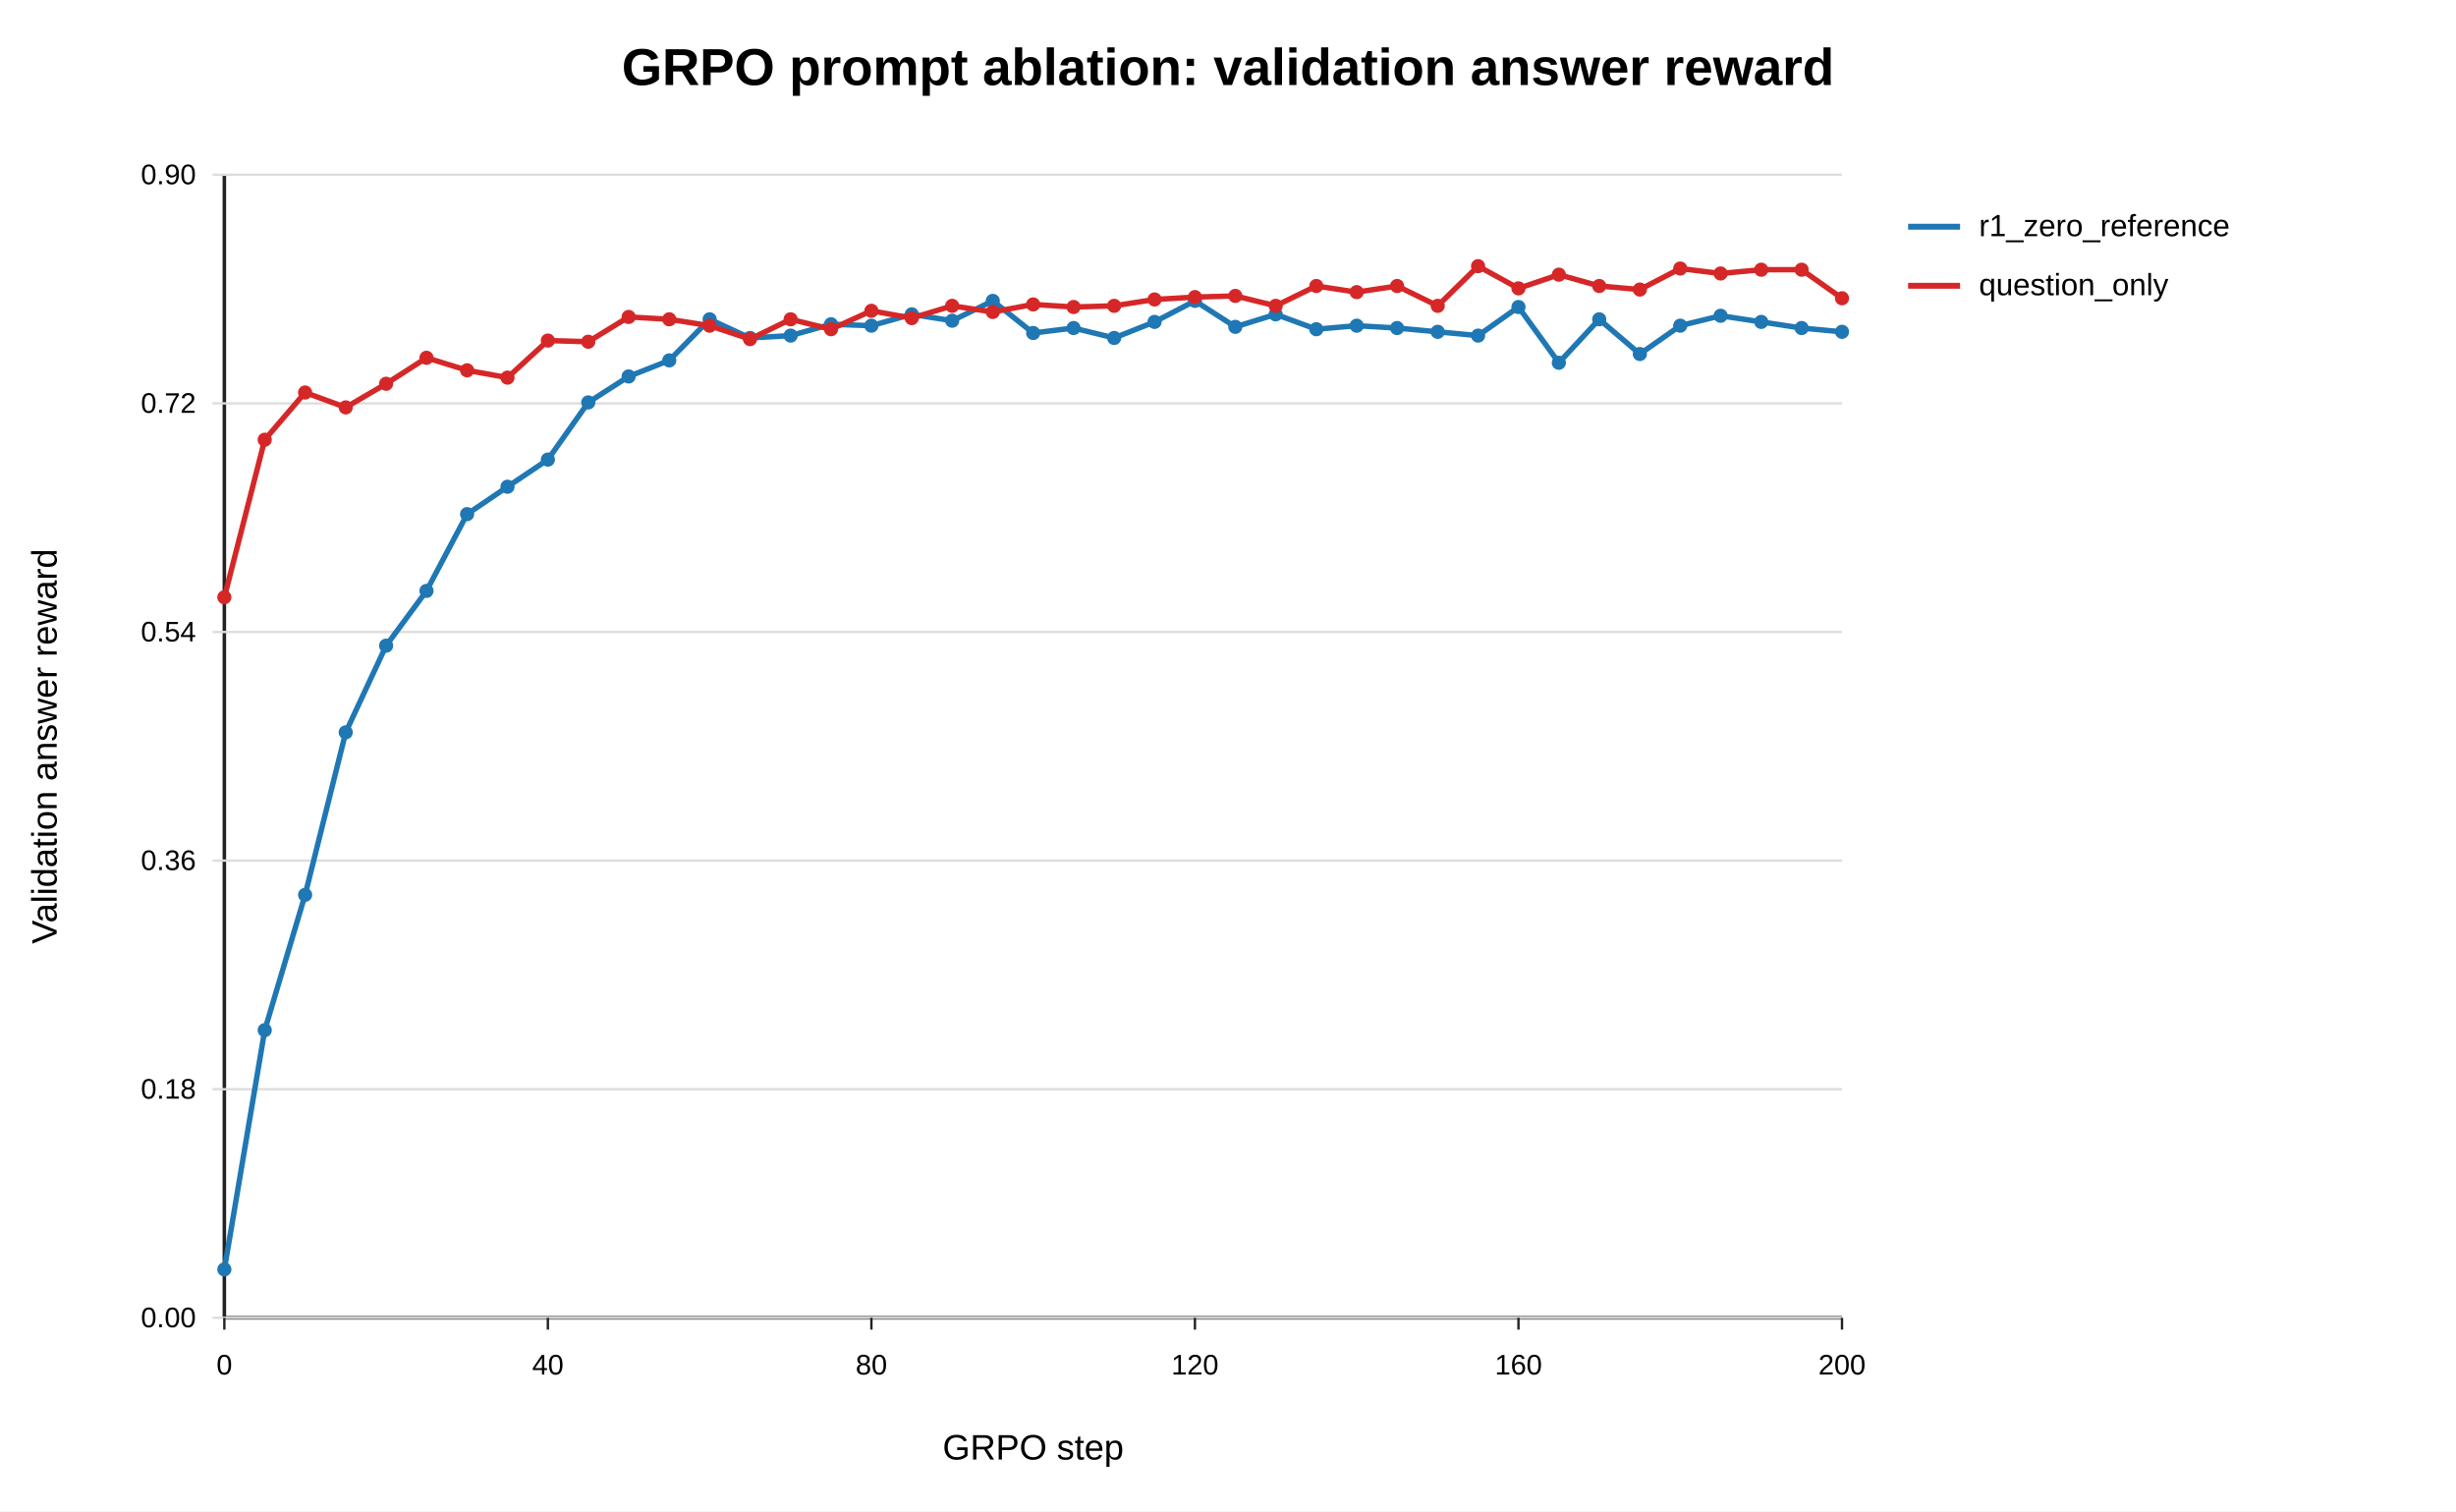
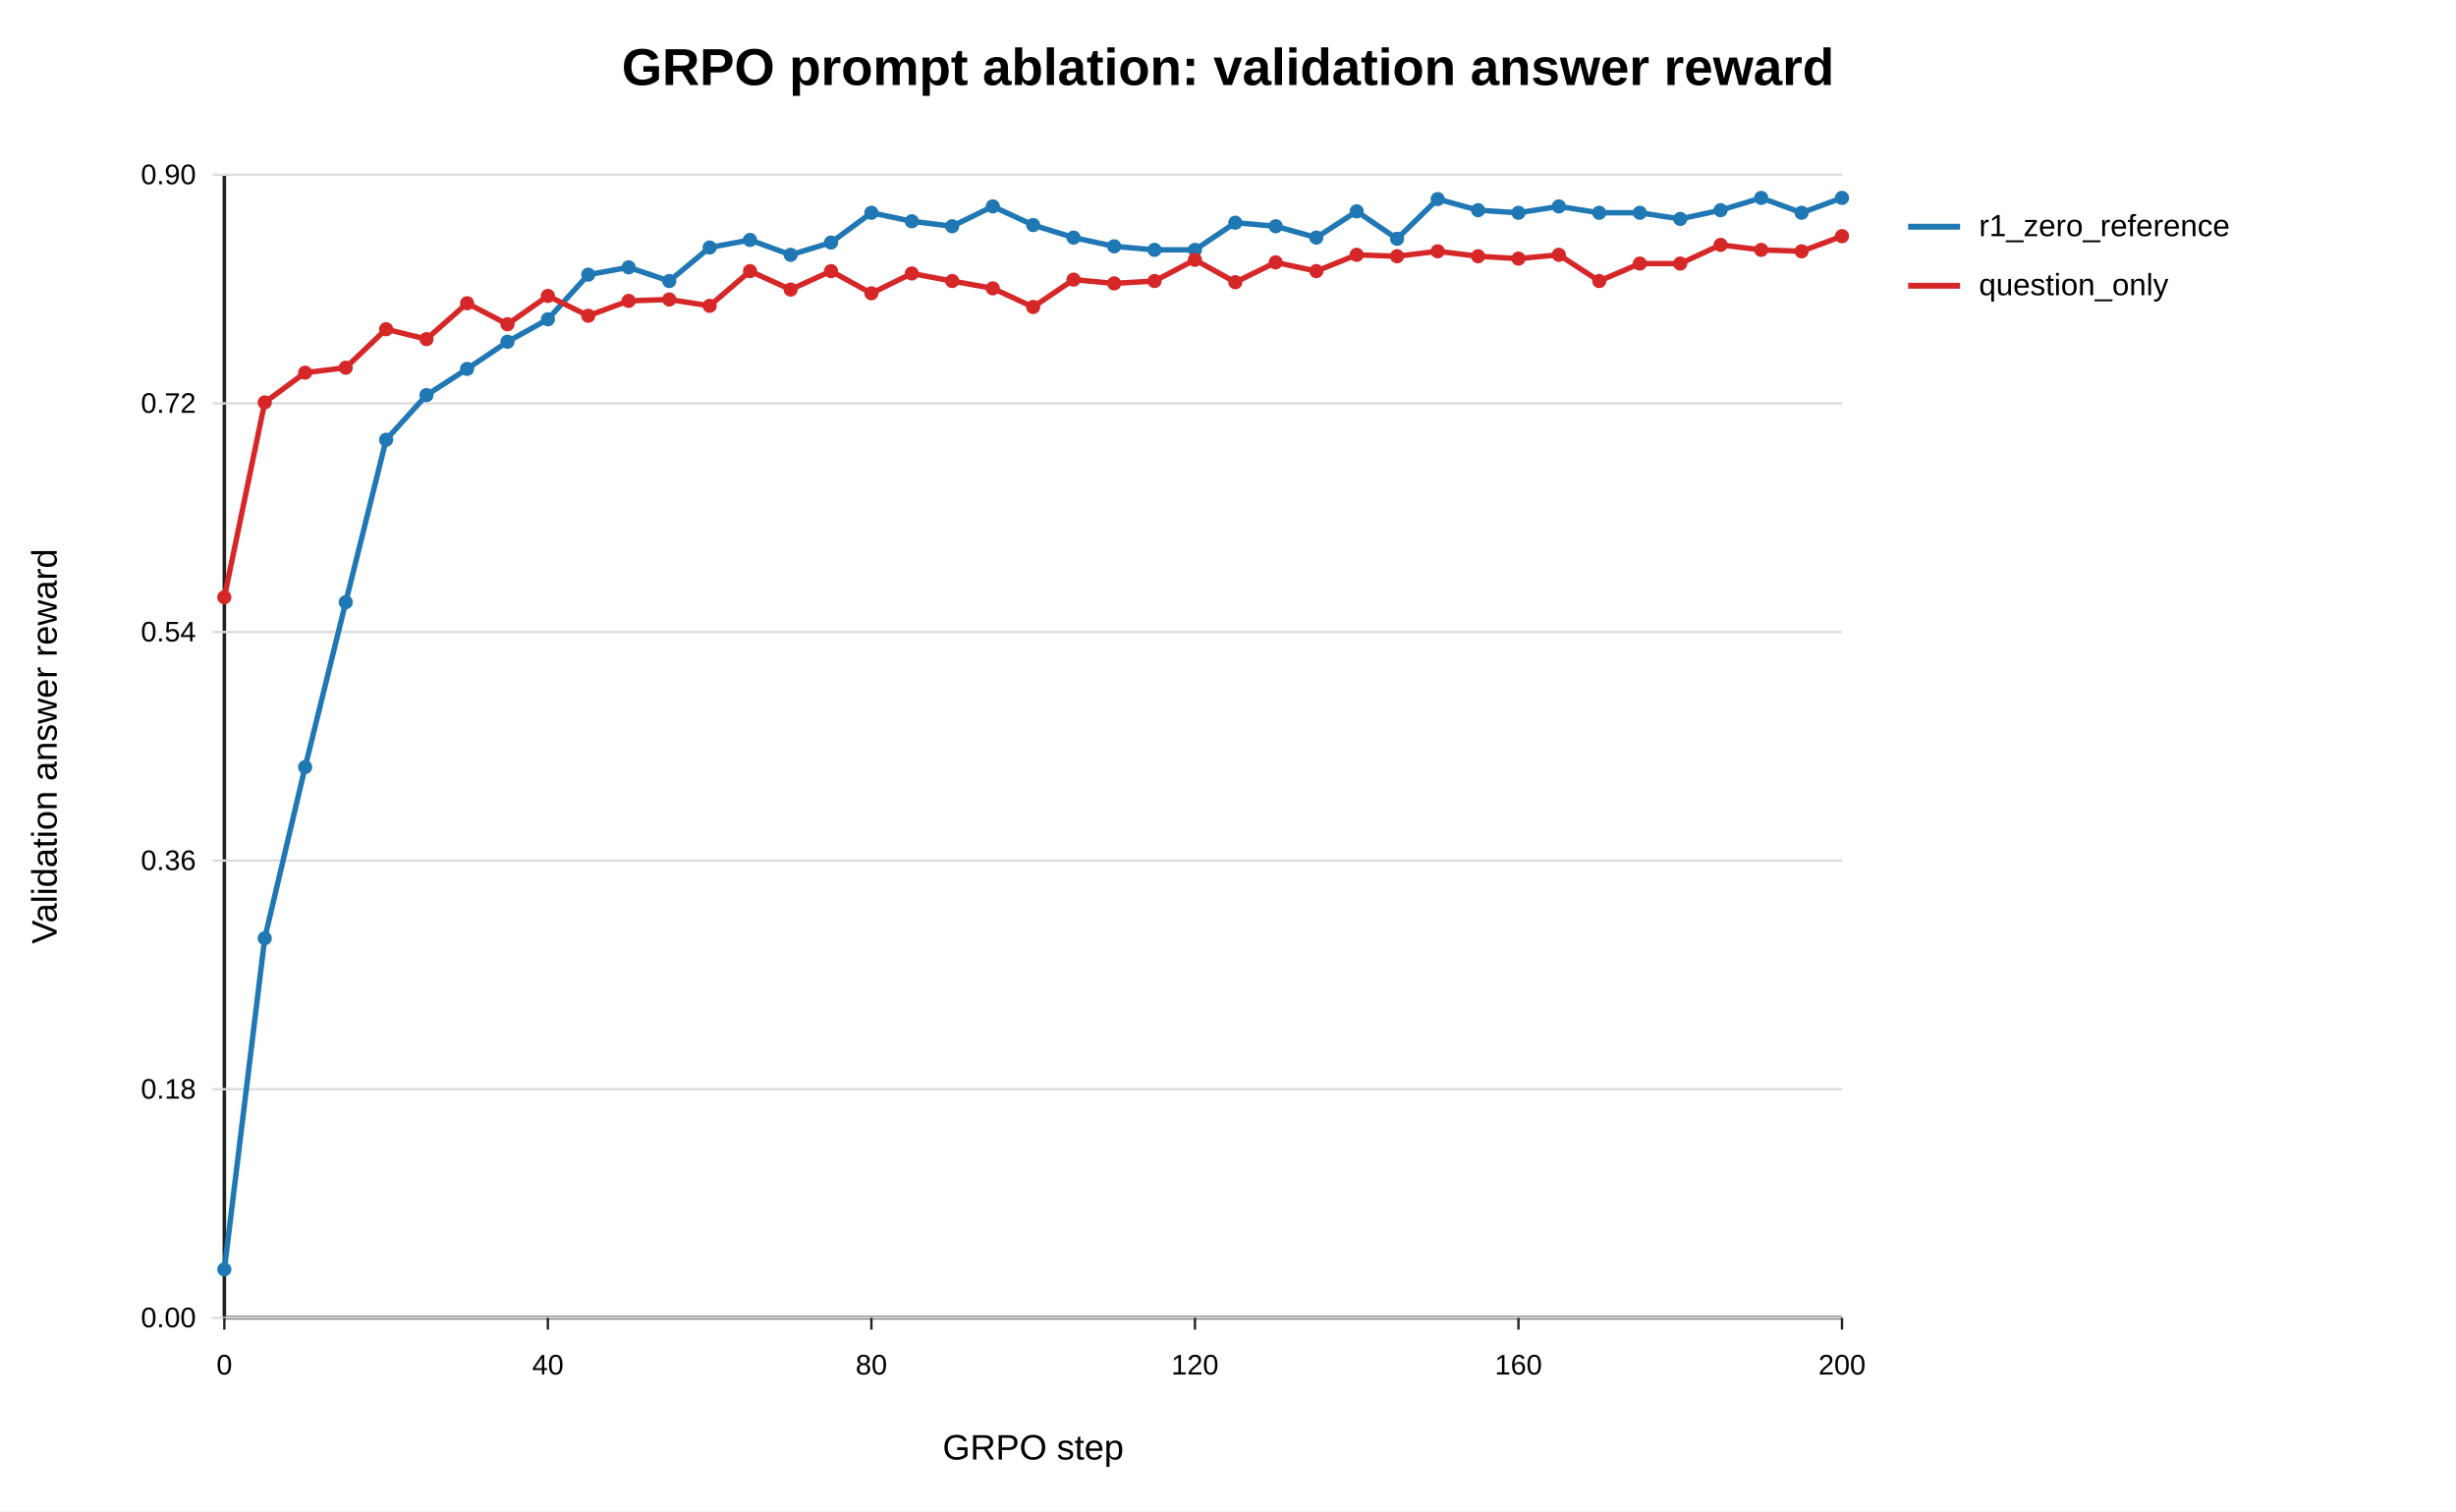
<svg xmlns="http://www.w3.org/2000/svg" width="1040" height="640" viewBox="0 0 1040 640">
  <rect width="100%" height="100%" fill="white" />
  <text x="520.0" y="36" text-anchor="middle" font-family="Arial" font-size="22" font-weight="700">GRPO prompt ablation: validation answer reward</text>
  <line x1="95" y1="558" x2="780" y2="558" stroke="#222" stroke-width="1.5" />
  <line x1="95" y1="74" x2="95" y2="558" stroke="#222" stroke-width="1.5" />
  <line x1="90" y1="558.0" x2="780" y2="558.0" stroke="#ddd" stroke-width="1" />
  <text x="83" y="562.0" text-anchor="end" font-family="Arial" font-size="12">0.00</text>
  <line x1="90" y1="461.2" x2="780" y2="461.2" stroke="#ddd" stroke-width="1" />
  <text x="83" y="465.2" text-anchor="end" font-family="Arial" font-size="12">0.18</text>
  <line x1="90" y1="364.4" x2="780" y2="364.4" stroke="#ddd" stroke-width="1" />
  <text x="83" y="368.4" text-anchor="end" font-family="Arial" font-size="12">0.36</text>
  <line x1="90" y1="267.6" x2="780" y2="267.6" stroke="#ddd" stroke-width="1" />
  <text x="83" y="271.6" text-anchor="end" font-family="Arial" font-size="12">0.54</text>
  <line x1="90" y1="170.8" x2="780" y2="170.8" stroke="#ddd" stroke-width="1" />
  <text x="83" y="174.8" text-anchor="end" font-family="Arial" font-size="12">0.72</text>
  <line x1="90" y1="74.0" x2="780" y2="74.0" stroke="#ddd" stroke-width="1" />
  <text x="83" y="78.0" text-anchor="end" font-family="Arial" font-size="12">0.90</text>
  <line x1="95.0" y1="558" x2="95.0" y2="563" stroke="#222" stroke-width="1" />
  <text x="95.0" y="582" text-anchor="middle" font-family="Arial" font-size="12">0</text>
  <line x1="232.0" y1="558" x2="232.0" y2="563" stroke="#222" stroke-width="1" />
  <text x="232.0" y="582" text-anchor="middle" font-family="Arial" font-size="12">40</text>
  <line x1="369.0" y1="558" x2="369.0" y2="563" stroke="#222" stroke-width="1" />
  <text x="369.0" y="582" text-anchor="middle" font-family="Arial" font-size="12">80</text>
  <line x1="506.0" y1="558" x2="506.0" y2="563" stroke="#222" stroke-width="1" />
  <text x="506.0" y="582" text-anchor="middle" font-family="Arial" font-size="12">120</text>
  <line x1="643.0" y1="558" x2="643.0" y2="563" stroke="#222" stroke-width="1" />
  <text x="643.0" y="582" text-anchor="middle" font-family="Arial" font-size="12">160</text>
  <line x1="780.0" y1="558" x2="780.0" y2="563" stroke="#222" stroke-width="1" />
  <text x="780.0" y="582" text-anchor="middle" font-family="Arial" font-size="12">200</text>
-   <polyline fill="none" stroke="#1f77b4" stroke-width="2.3" points="95.0,537.5 112.1,436.2 129.2,378.9 146.4,310.1 163.5,273.4 180.6,250.2 197.8,217.7 214.9,206.1 232.0,194.6 249.1,170.4 266.2,159.4 283.4,152.6 300.5,135.2 317.6,143.1 334.8,142.1 351.9,137.3 369.0,137.9 386.1,133.1 403.2,135.8 420.4,127.4 437.5,141.0 454.6,138.9 471.8,143.1 488.9,136.3 506.0,127.4 523.1,138.4 540.2,133.1 557.4,139.4 574.5,137.9 591.6,138.9 608.8,140.5 625.9,142.1 643.0,130.0 660.1,153.6 677.2,135.2 694.4,149.9 711.5,137.9 728.6,133.7 745.8,136.3 762.9,138.9 780.0,140.5" />
+   <polyline fill="none" stroke="#1f77b4" stroke-width="2.3" points="95.0,537.5 112.1,397.3 129.2,324.8 146.4,255.0 163.5,186.2 180.6,167.3 197.8,156.2 214.9,144.7 232.0,135.2 249.1,116.3 266.2,113.2 283.4,119.0 300.5,104.8 317.6,101.6 334.8,107.9 351.9,102.7 369.0,90.1 386.1,93.7 403.2,95.8 420.4,87.4 437.5,95.3 454.6,100.6 471.8,104.3 488.9,105.8 506.0,105.8 523.1,94.3 540.2,95.8 557.4,100.6 574.5,89.5 591.6,101.1 608.8,84.3 625.9,89.0 643.0,90.1 660.1,87.4 677.2,90.1 694.4,90.1 711.5,92.7 728.6,89.0 745.8,83.8 762.9,90.1 780.0,83.8" />
  <circle cx="95.0" cy="537.5" r="3" fill="#1f77b4" />
-   <circle cx="112.1" cy="436.2" r="3" fill="#1f77b4" />
-   <circle cx="129.2" cy="378.9" r="3" fill="#1f77b4" />
-   <circle cx="146.4" cy="310.1" r="3" fill="#1f77b4" />
-   <circle cx="163.5" cy="273.4" r="3" fill="#1f77b4" />
-   <circle cx="180.6" cy="250.2" r="3" fill="#1f77b4" />
-   <circle cx="197.8" cy="217.7" r="3" fill="#1f77b4" />
-   <circle cx="214.9" cy="206.1" r="3" fill="#1f77b4" />
-   <circle cx="232.0" cy="194.6" r="3" fill="#1f77b4" />
-   <circle cx="249.1" cy="170.4" r="3" fill="#1f77b4" />
-   <circle cx="266.2" cy="159.4" r="3" fill="#1f77b4" />
-   <circle cx="283.4" cy="152.6" r="3" fill="#1f77b4" />
-   <circle cx="300.5" cy="135.2" r="3" fill="#1f77b4" />
-   <circle cx="317.6" cy="143.1" r="3" fill="#1f77b4" />
-   <circle cx="334.8" cy="142.1" r="3" fill="#1f77b4" />
-   <circle cx="351.9" cy="137.3" r="3" fill="#1f77b4" />
-   <circle cx="369.0" cy="137.9" r="3" fill="#1f77b4" />
-   <circle cx="386.1" cy="133.1" r="3" fill="#1f77b4" />
-   <circle cx="403.2" cy="135.8" r="3" fill="#1f77b4" />
-   <circle cx="420.4" cy="127.4" r="3" fill="#1f77b4" />
-   <circle cx="437.5" cy="141.0" r="3" fill="#1f77b4" />
-   <circle cx="454.6" cy="138.9" r="3" fill="#1f77b4" />
-   <circle cx="471.8" cy="143.1" r="3" fill="#1f77b4" />
-   <circle cx="488.9" cy="136.3" r="3" fill="#1f77b4" />
-   <circle cx="506.0" cy="127.4" r="3" fill="#1f77b4" />
-   <circle cx="523.1" cy="138.4" r="3" fill="#1f77b4" />
-   <circle cx="540.2" cy="133.1" r="3" fill="#1f77b4" />
-   <circle cx="557.4" cy="139.4" r="3" fill="#1f77b4" />
-   <circle cx="574.5" cy="137.9" r="3" fill="#1f77b4" />
-   <circle cx="591.6" cy="138.9" r="3" fill="#1f77b4" />
-   <circle cx="608.8" cy="140.5" r="3" fill="#1f77b4" />
-   <circle cx="625.9" cy="142.1" r="3" fill="#1f77b4" />
-   <circle cx="643.0" cy="130.0" r="3" fill="#1f77b4" />
-   <circle cx="660.1" cy="153.6" r="3" fill="#1f77b4" />
-   <circle cx="677.2" cy="135.2" r="3" fill="#1f77b4" />
-   <circle cx="694.4" cy="149.9" r="3" fill="#1f77b4" />
-   <circle cx="711.5" cy="137.9" r="3" fill="#1f77b4" />
-   <circle cx="728.6" cy="133.7" r="3" fill="#1f77b4" />
-   <circle cx="745.8" cy="136.3" r="3" fill="#1f77b4" />
-   <circle cx="762.9" cy="138.9" r="3" fill="#1f77b4" />
-   <circle cx="780.0" cy="140.5" r="3" fill="#1f77b4" />
+   <circle cx="112.1" cy="397.3" r="3" fill="#1f77b4" />
+   <circle cx="129.2" cy="324.8" r="3" fill="#1f77b4" />
+   <circle cx="146.4" cy="255.0" r="3" fill="#1f77b4" />
+   <circle cx="163.5" cy="186.2" r="3" fill="#1f77b4" />
+   <circle cx="180.6" cy="167.3" r="3" fill="#1f77b4" />
+   <circle cx="197.8" cy="156.2" r="3" fill="#1f77b4" />
+   <circle cx="214.9" cy="144.7" r="3" fill="#1f77b4" />
+   <circle cx="232.0" cy="135.2" r="3" fill="#1f77b4" />
+   <circle cx="249.1" cy="116.3" r="3" fill="#1f77b4" />
+   <circle cx="266.2" cy="113.2" r="3" fill="#1f77b4" />
+   <circle cx="283.4" cy="119.0" r="3" fill="#1f77b4" />
+   <circle cx="300.5" cy="104.8" r="3" fill="#1f77b4" />
+   <circle cx="317.6" cy="101.6" r="3" fill="#1f77b4" />
+   <circle cx="334.8" cy="107.9" r="3" fill="#1f77b4" />
+   <circle cx="351.9" cy="102.7" r="3" fill="#1f77b4" />
+   <circle cx="369.0" cy="90.1" r="3" fill="#1f77b4" />
+   <circle cx="386.1" cy="93.7" r="3" fill="#1f77b4" />
+   <circle cx="403.2" cy="95.8" r="3" fill="#1f77b4" />
+   <circle cx="420.4" cy="87.4" r="3" fill="#1f77b4" />
+   <circle cx="437.5" cy="95.3" r="3" fill="#1f77b4" />
+   <circle cx="454.6" cy="100.6" r="3" fill="#1f77b4" />
+   <circle cx="471.8" cy="104.3" r="3" fill="#1f77b4" />
+   <circle cx="488.9" cy="105.8" r="3" fill="#1f77b4" />
+   <circle cx="506.0" cy="105.8" r="3" fill="#1f77b4" />
+   <circle cx="523.1" cy="94.3" r="3" fill="#1f77b4" />
+   <circle cx="540.2" cy="95.8" r="3" fill="#1f77b4" />
+   <circle cx="557.4" cy="100.6" r="3" fill="#1f77b4" />
+   <circle cx="574.5" cy="89.5" r="3" fill="#1f77b4" />
+   <circle cx="591.6" cy="101.1" r="3" fill="#1f77b4" />
+   <circle cx="608.8" cy="84.3" r="3" fill="#1f77b4" />
+   <circle cx="625.9" cy="89.0" r="3" fill="#1f77b4" />
+   <circle cx="643.0" cy="90.1" r="3" fill="#1f77b4" />
+   <circle cx="660.1" cy="87.4" r="3" fill="#1f77b4" />
+   <circle cx="677.2" cy="90.1" r="3" fill="#1f77b4" />
+   <circle cx="694.4" cy="90.1" r="3" fill="#1f77b4" />
+   <circle cx="711.5" cy="92.7" r="3" fill="#1f77b4" />
+   <circle cx="728.6" cy="89.0" r="3" fill="#1f77b4" />
+   <circle cx="745.8" cy="83.8" r="3" fill="#1f77b4" />
+   <circle cx="762.9" cy="90.1" r="3" fill="#1f77b4" />
+   <circle cx="780.0" cy="83.8" r="3" fill="#1f77b4" />
  <line x1="808" y1="96" x2="830" y2="96" stroke="#1f77b4" stroke-width="2.5" />
  <text x="838" y="100" font-family="Arial" font-size="13">r1_zero_reference</text>
-   <polyline fill="none" stroke="#d62728" stroke-width="2.3" points="95.0,252.9 112.1,186.2 129.2,166.2 146.4,172.5 163.5,162.5 180.6,151.5 197.8,156.8 214.9,159.9 232.0,144.2 249.1,144.7 266.2,134.2 283.4,135.2 300.5,137.9 317.6,143.6 334.8,135.2 351.9,139.4 369.0,131.6 386.1,134.7 403.2,129.5 420.4,132.1 437.5,128.9 454.6,130.0 471.8,129.5 488.9,126.8 506.0,125.8 523.1,125.3 540.2,129.5 557.4,121.1 574.5,123.7 591.6,121.1 608.8,129.5 625.9,112.7 643.0,122.1 660.1,116.3 677.2,121.1 694.4,122.6 711.5,113.7 728.6,115.8 745.8,114.2 762.9,114.2 780.0,126.3" />
+   <polyline fill="none" stroke="#d62728" stroke-width="2.3" points="95.0,252.9 112.1,170.4 129.2,157.8 146.4,155.7 163.5,139.4 180.6,143.6 197.8,128.4 214.9,137.3 232.0,125.3 249.1,133.7 266.2,127.4 283.4,126.8 300.5,129.5 317.6,114.8 334.8,122.6 351.9,114.8 369.0,124.2 386.1,115.8 403.2,119.0 420.4,122.1 437.5,130.0 454.6,118.4 471.8,120.0 488.9,119.0 506.0,110.0 523.1,119.5 540.2,111.1 557.4,114.8 574.5,107.9 591.6,108.5 608.8,106.4 625.9,108.5 643.0,109.5 660.1,107.9 677.2,119.0 694.4,111.6 711.5,111.6 728.6,103.7 745.8,105.8 762.9,106.4 780.0,100.0" />
  <circle cx="95.0" cy="252.9" r="3" fill="#d62728" />
-   <circle cx="112.1" cy="186.2" r="3" fill="#d62728" />
-   <circle cx="129.2" cy="166.2" r="3" fill="#d62728" />
-   <circle cx="146.4" cy="172.5" r="3" fill="#d62728" />
-   <circle cx="163.5" cy="162.5" r="3" fill="#d62728" />
-   <circle cx="180.6" cy="151.5" r="3" fill="#d62728" />
-   <circle cx="197.8" cy="156.8" r="3" fill="#d62728" />
-   <circle cx="214.9" cy="159.9" r="3" fill="#d62728" />
-   <circle cx="232.0" cy="144.2" r="3" fill="#d62728" />
-   <circle cx="249.1" cy="144.7" r="3" fill="#d62728" />
-   <circle cx="266.2" cy="134.2" r="3" fill="#d62728" />
-   <circle cx="283.4" cy="135.2" r="3" fill="#d62728" />
-   <circle cx="300.5" cy="137.9" r="3" fill="#d62728" />
-   <circle cx="317.6" cy="143.6" r="3" fill="#d62728" />
-   <circle cx="334.8" cy="135.2" r="3" fill="#d62728" />
-   <circle cx="351.9" cy="139.4" r="3" fill="#d62728" />
-   <circle cx="369.0" cy="131.6" r="3" fill="#d62728" />
-   <circle cx="386.1" cy="134.7" r="3" fill="#d62728" />
-   <circle cx="403.2" cy="129.5" r="3" fill="#d62728" />
-   <circle cx="420.4" cy="132.1" r="3" fill="#d62728" />
-   <circle cx="437.5" cy="128.9" r="3" fill="#d62728" />
-   <circle cx="454.6" cy="130.0" r="3" fill="#d62728" />
-   <circle cx="471.8" cy="129.5" r="3" fill="#d62728" />
-   <circle cx="488.9" cy="126.8" r="3" fill="#d62728" />
-   <circle cx="506.0" cy="125.8" r="3" fill="#d62728" />
-   <circle cx="523.1" cy="125.3" r="3" fill="#d62728" />
-   <circle cx="540.2" cy="129.5" r="3" fill="#d62728" />
-   <circle cx="557.4" cy="121.1" r="3" fill="#d62728" />
-   <circle cx="574.5" cy="123.7" r="3" fill="#d62728" />
-   <circle cx="591.6" cy="121.1" r="3" fill="#d62728" />
-   <circle cx="608.8" cy="129.5" r="3" fill="#d62728" />
-   <circle cx="625.9" cy="112.7" r="3" fill="#d62728" />
-   <circle cx="643.0" cy="122.1" r="3" fill="#d62728" />
-   <circle cx="660.1" cy="116.3" r="3" fill="#d62728" />
-   <circle cx="677.2" cy="121.1" r="3" fill="#d62728" />
-   <circle cx="694.4" cy="122.6" r="3" fill="#d62728" />
-   <circle cx="711.5" cy="113.7" r="3" fill="#d62728" />
-   <circle cx="728.6" cy="115.8" r="3" fill="#d62728" />
-   <circle cx="745.8" cy="114.2" r="3" fill="#d62728" />
-   <circle cx="762.9" cy="114.2" r="3" fill="#d62728" />
-   <circle cx="780.0" cy="126.3" r="3" fill="#d62728" />
+   <circle cx="112.1" cy="170.4" r="3" fill="#d62728" />
+   <circle cx="129.2" cy="157.8" r="3" fill="#d62728" />
+   <circle cx="146.4" cy="155.7" r="3" fill="#d62728" />
+   <circle cx="163.5" cy="139.4" r="3" fill="#d62728" />
+   <circle cx="180.6" cy="143.6" r="3" fill="#d62728" />
+   <circle cx="197.8" cy="128.4" r="3" fill="#d62728" />
+   <circle cx="214.9" cy="137.3" r="3" fill="#d62728" />
+   <circle cx="232.0" cy="125.3" r="3" fill="#d62728" />
+   <circle cx="249.1" cy="133.7" r="3" fill="#d62728" />
+   <circle cx="266.2" cy="127.4" r="3" fill="#d62728" />
+   <circle cx="283.4" cy="126.8" r="3" fill="#d62728" />
+   <circle cx="300.5" cy="129.5" r="3" fill="#d62728" />
+   <circle cx="317.6" cy="114.8" r="3" fill="#d62728" />
+   <circle cx="334.8" cy="122.6" r="3" fill="#d62728" />
+   <circle cx="351.9" cy="114.8" r="3" fill="#d62728" />
+   <circle cx="369.0" cy="124.2" r="3" fill="#d62728" />
+   <circle cx="386.1" cy="115.8" r="3" fill="#d62728" />
+   <circle cx="403.2" cy="119.0" r="3" fill="#d62728" />
+   <circle cx="420.4" cy="122.1" r="3" fill="#d62728" />
+   <circle cx="437.5" cy="130.0" r="3" fill="#d62728" />
+   <circle cx="454.6" cy="118.4" r="3" fill="#d62728" />
+   <circle cx="471.8" cy="120.0" r="3" fill="#d62728" />
+   <circle cx="488.9" cy="119.0" r="3" fill="#d62728" />
+   <circle cx="506.0" cy="110.0" r="3" fill="#d62728" />
+   <circle cx="523.1" cy="119.5" r="3" fill="#d62728" />
+   <circle cx="540.2" cy="111.1" r="3" fill="#d62728" />
+   <circle cx="557.4" cy="114.8" r="3" fill="#d62728" />
+   <circle cx="574.5" cy="107.9" r="3" fill="#d62728" />
+   <circle cx="591.6" cy="108.5" r="3" fill="#d62728" />
+   <circle cx="608.8" cy="106.4" r="3" fill="#d62728" />
+   <circle cx="625.9" cy="108.5" r="3" fill="#d62728" />
+   <circle cx="643.0" cy="109.5" r="3" fill="#d62728" />
+   <circle cx="660.1" cy="107.9" r="3" fill="#d62728" />
+   <circle cx="677.2" cy="119.0" r="3" fill="#d62728" />
+   <circle cx="694.4" cy="111.6" r="3" fill="#d62728" />
+   <circle cx="711.5" cy="111.6" r="3" fill="#d62728" />
+   <circle cx="728.6" cy="103.7" r="3" fill="#d62728" />
+   <circle cx="745.8" cy="105.8" r="3" fill="#d62728" />
+   <circle cx="762.9" cy="106.4" r="3" fill="#d62728" />
+   <circle cx="780.0" cy="100.0" r="3" fill="#d62728" />
  <line x1="808" y1="121" x2="830" y2="121" stroke="#d62728" stroke-width="2.5" />
  <text x="838" y="125" font-family="Arial" font-size="13">question_only</text>
  <text x="437.5" y="618" text-anchor="middle" font-family="Arial" font-size="15">GRPO step</text>
  <text x="24" y="316.0" text-anchor="middle" font-family="Arial" font-size="15" transform="rotate(-90 24 316.0)">Validation answer reward</text>
</svg>
